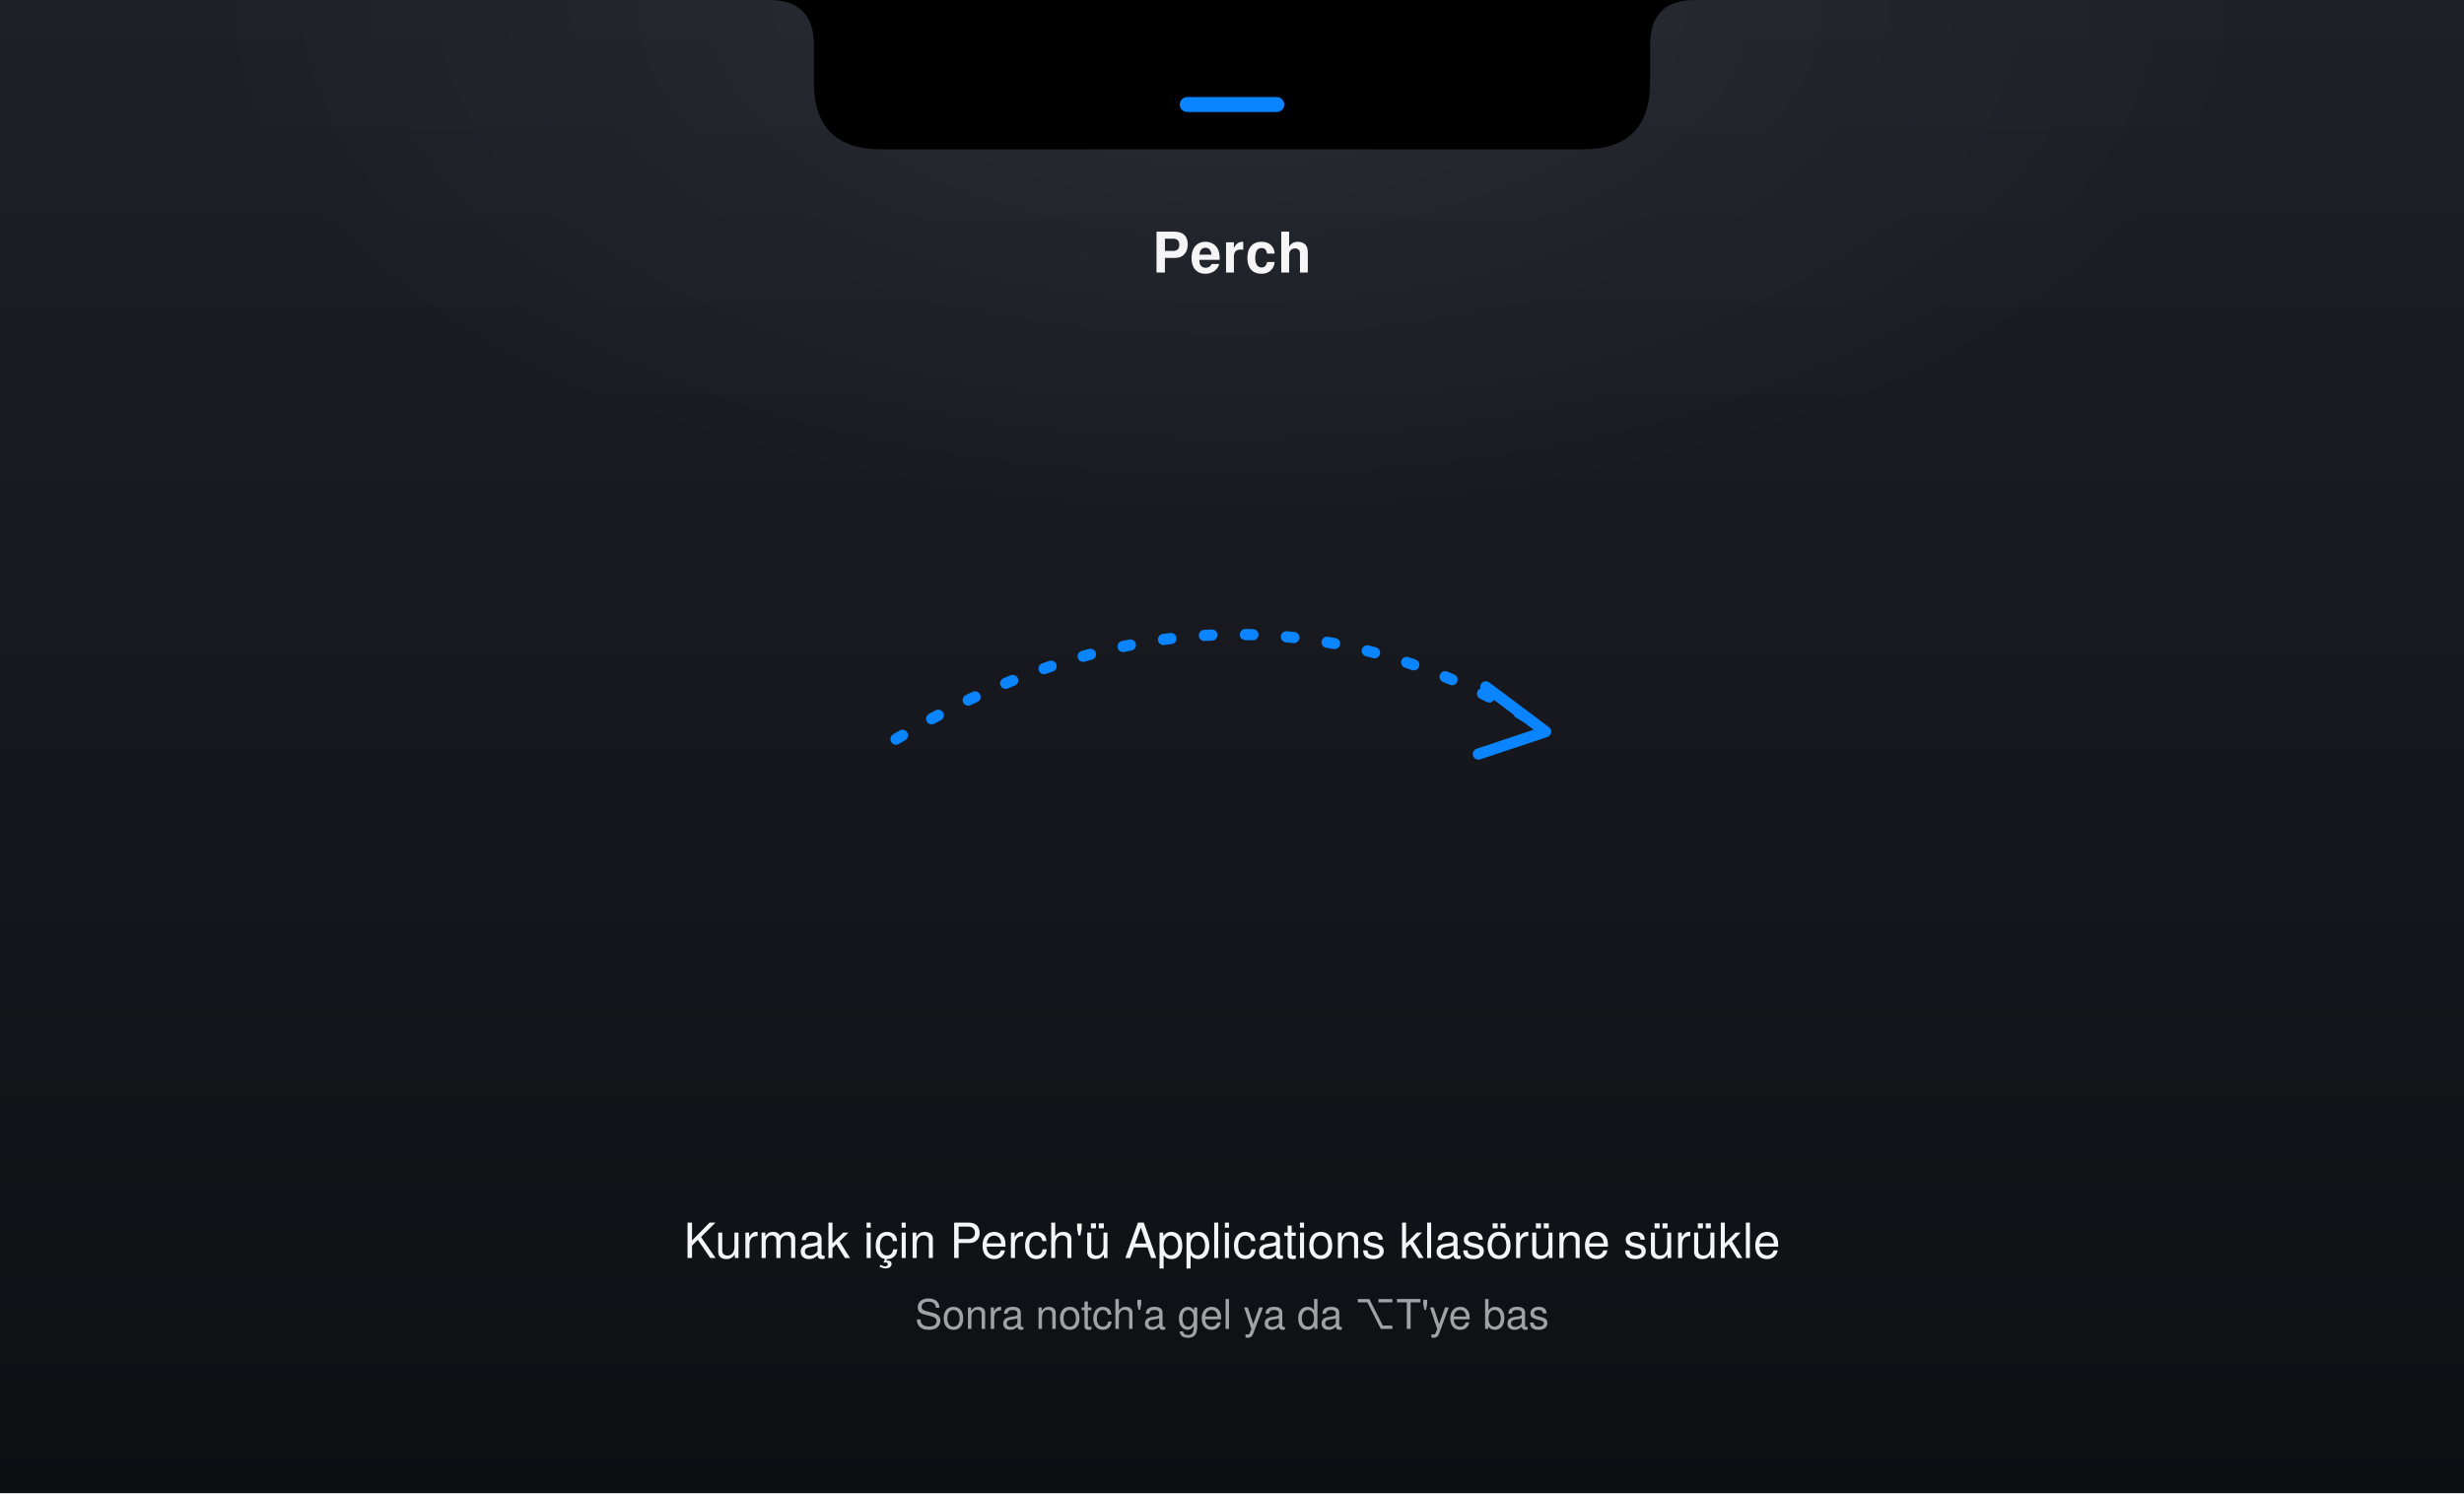
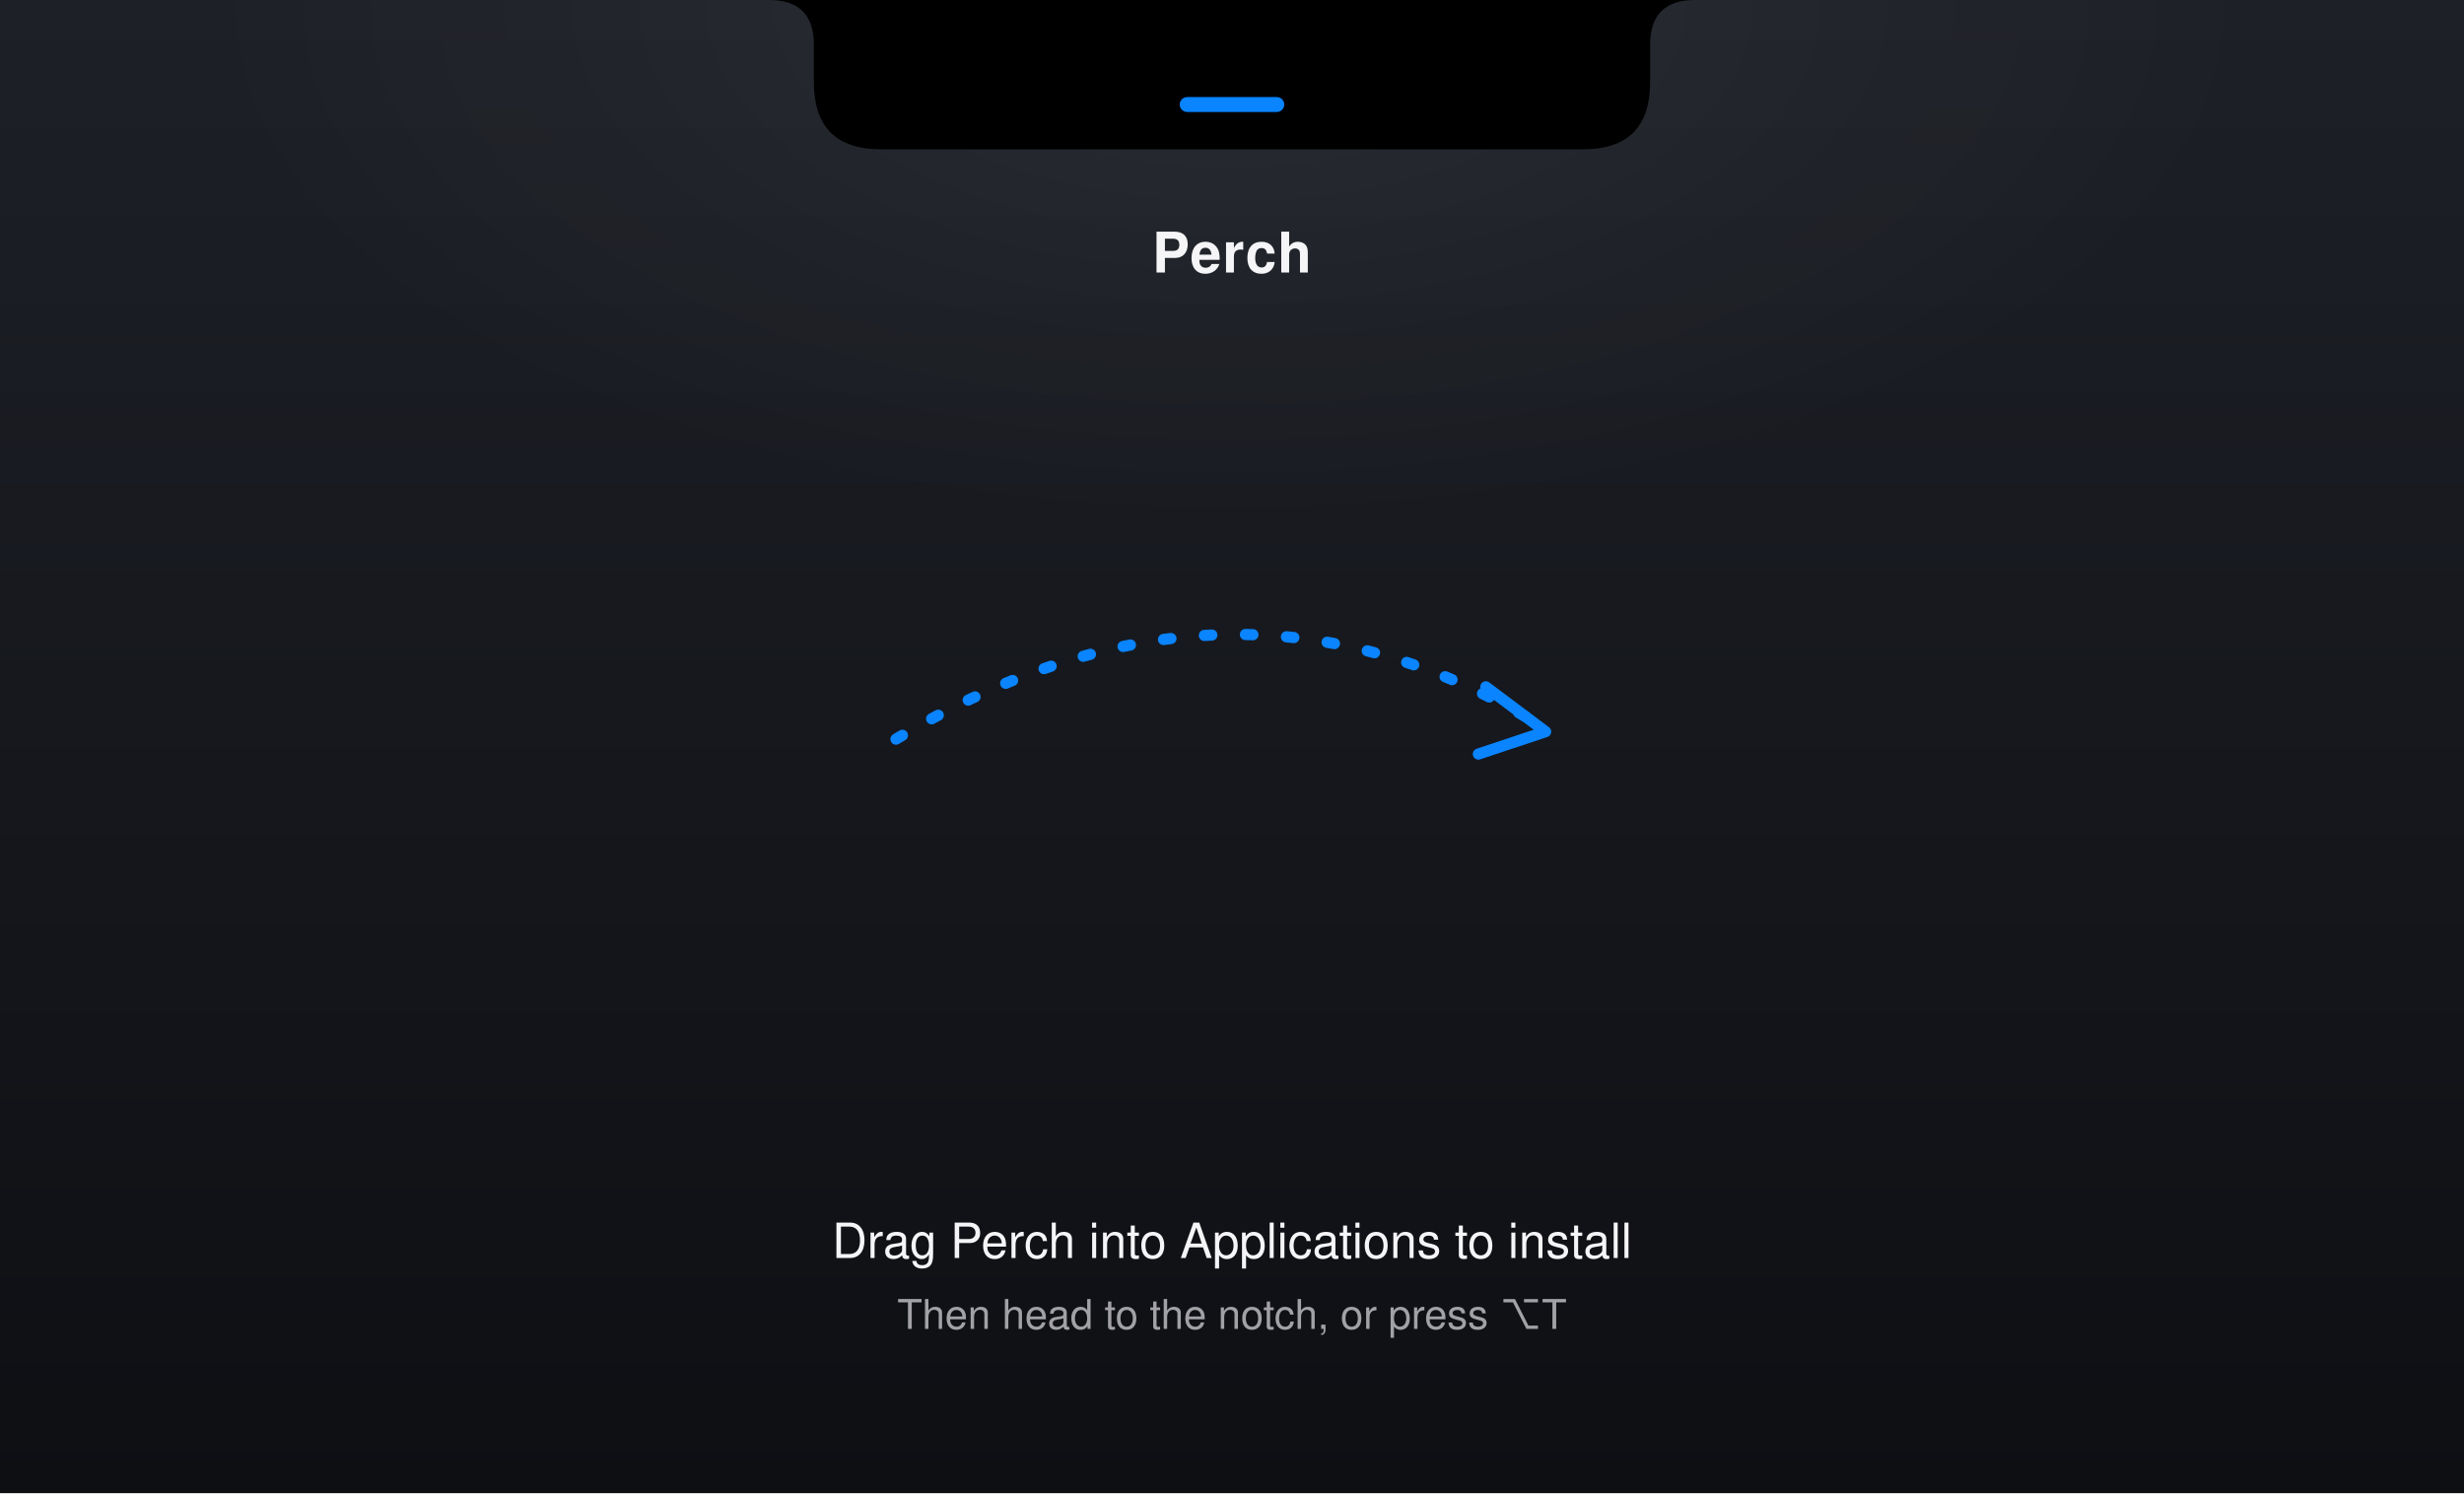
<svg xmlns="http://www.w3.org/2000/svg" width="660" height="400" viewBox="0 0 660 400" font-family="-apple-system, 'SF Pro Text', 'Helvetica Neue', Helvetica, Arial, sans-serif">
  <defs>
    <linearGradient id="bg" x1="0" y1="0" x2="0" y2="1">
      <stop offset="0" stop-color="#1d2027" />
      <stop offset="1" stop-color="#0e0f13" />
    </linearGradient>
    <radialGradient id="glow" cx="330" cy="0" r="1" gradientUnits="userSpaceOnUse" gradientTransform="translate(330 0) scale(396 200) translate(-330 0)">
      <stop offset="0" stop-color="#ffffff" stop-opacity="0.06" />
      <stop offset="0.7" stop-color="#ffffff" stop-opacity="0" />
    </radialGradient>
  </defs>
  <rect width="660" height="400" fill="url(#bg)" />
  <rect width="660" height="400" fill="url(#glow)" />
  <path d="M206 0 Q218 0 218 12 L218 22 Q218 40 236 40 L424 40 Q442 40 442 22 L442 12 Q442 0 454 0 Z" fill="#000000" />
  <rect x="316" y="26" width="28" height="4" rx="2" fill="#0a84ff" />
  <text x="330" y="73" text-anchor="middle" font-size="15" font-weight="600" letter-spacing="0.3" fill="#f5f5f7">Perch</text>
  <g transform="translate(230 150)" fill="none" stroke="#0a84ff" stroke-width="3" stroke-linecap="round">
    <path d="M10 48 Q100 -6 182 44" stroke-dasharray="2 9" />
    <path d="M168 34 L184 46 L166 52" stroke-linejoin="round" />
  </g>
-   <text x="330" y="337" text-anchor="middle" font-size="13" font-weight="500" fill="#f5f5f7">Kurmak için Perch'ü Applications klasörüne sürükle</text>
-   <text x="330" y="356" text-anchor="middle" font-size="11" fill="#a1a1a6">Sonra notch'a gel ya da ⌥T'ye bas</text>
+   <text x="330" y="337" text-anchor="middle" font-size="13" font-weight="500" fill="#f5f5f7">Drag Perch into Applications to install</text>
+   <text x="330" y="356" text-anchor="middle" font-size="11" fill="#a1a1a6">Then head to the notch, or press ⌥T</text>
</svg>
